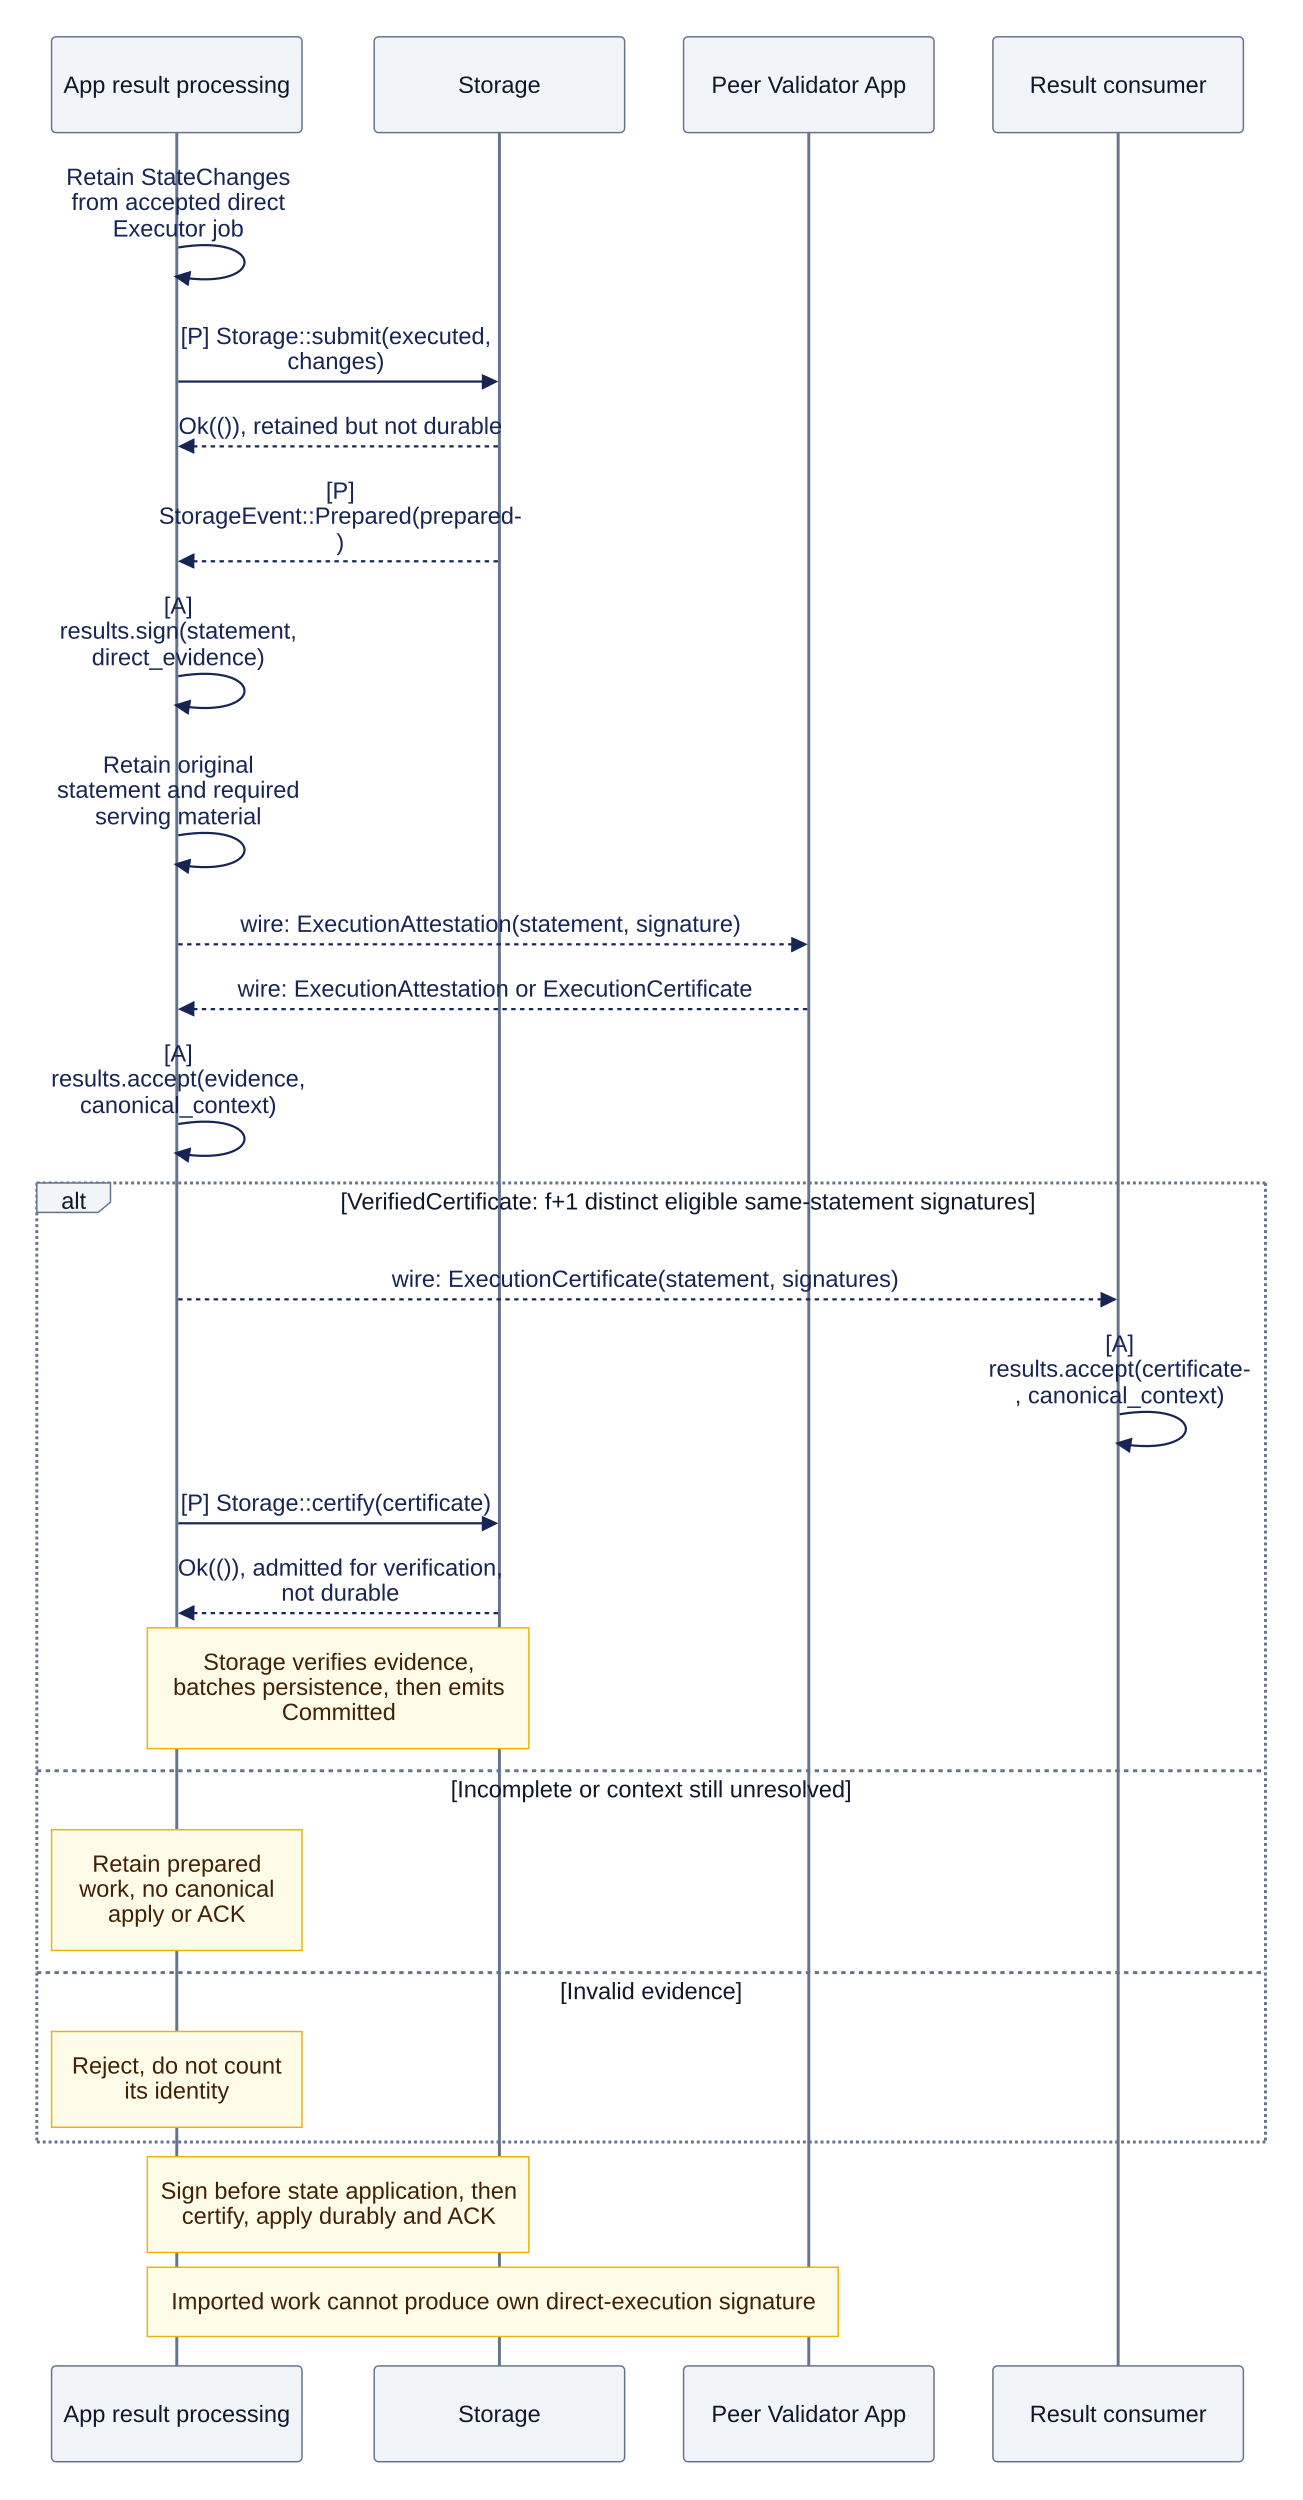
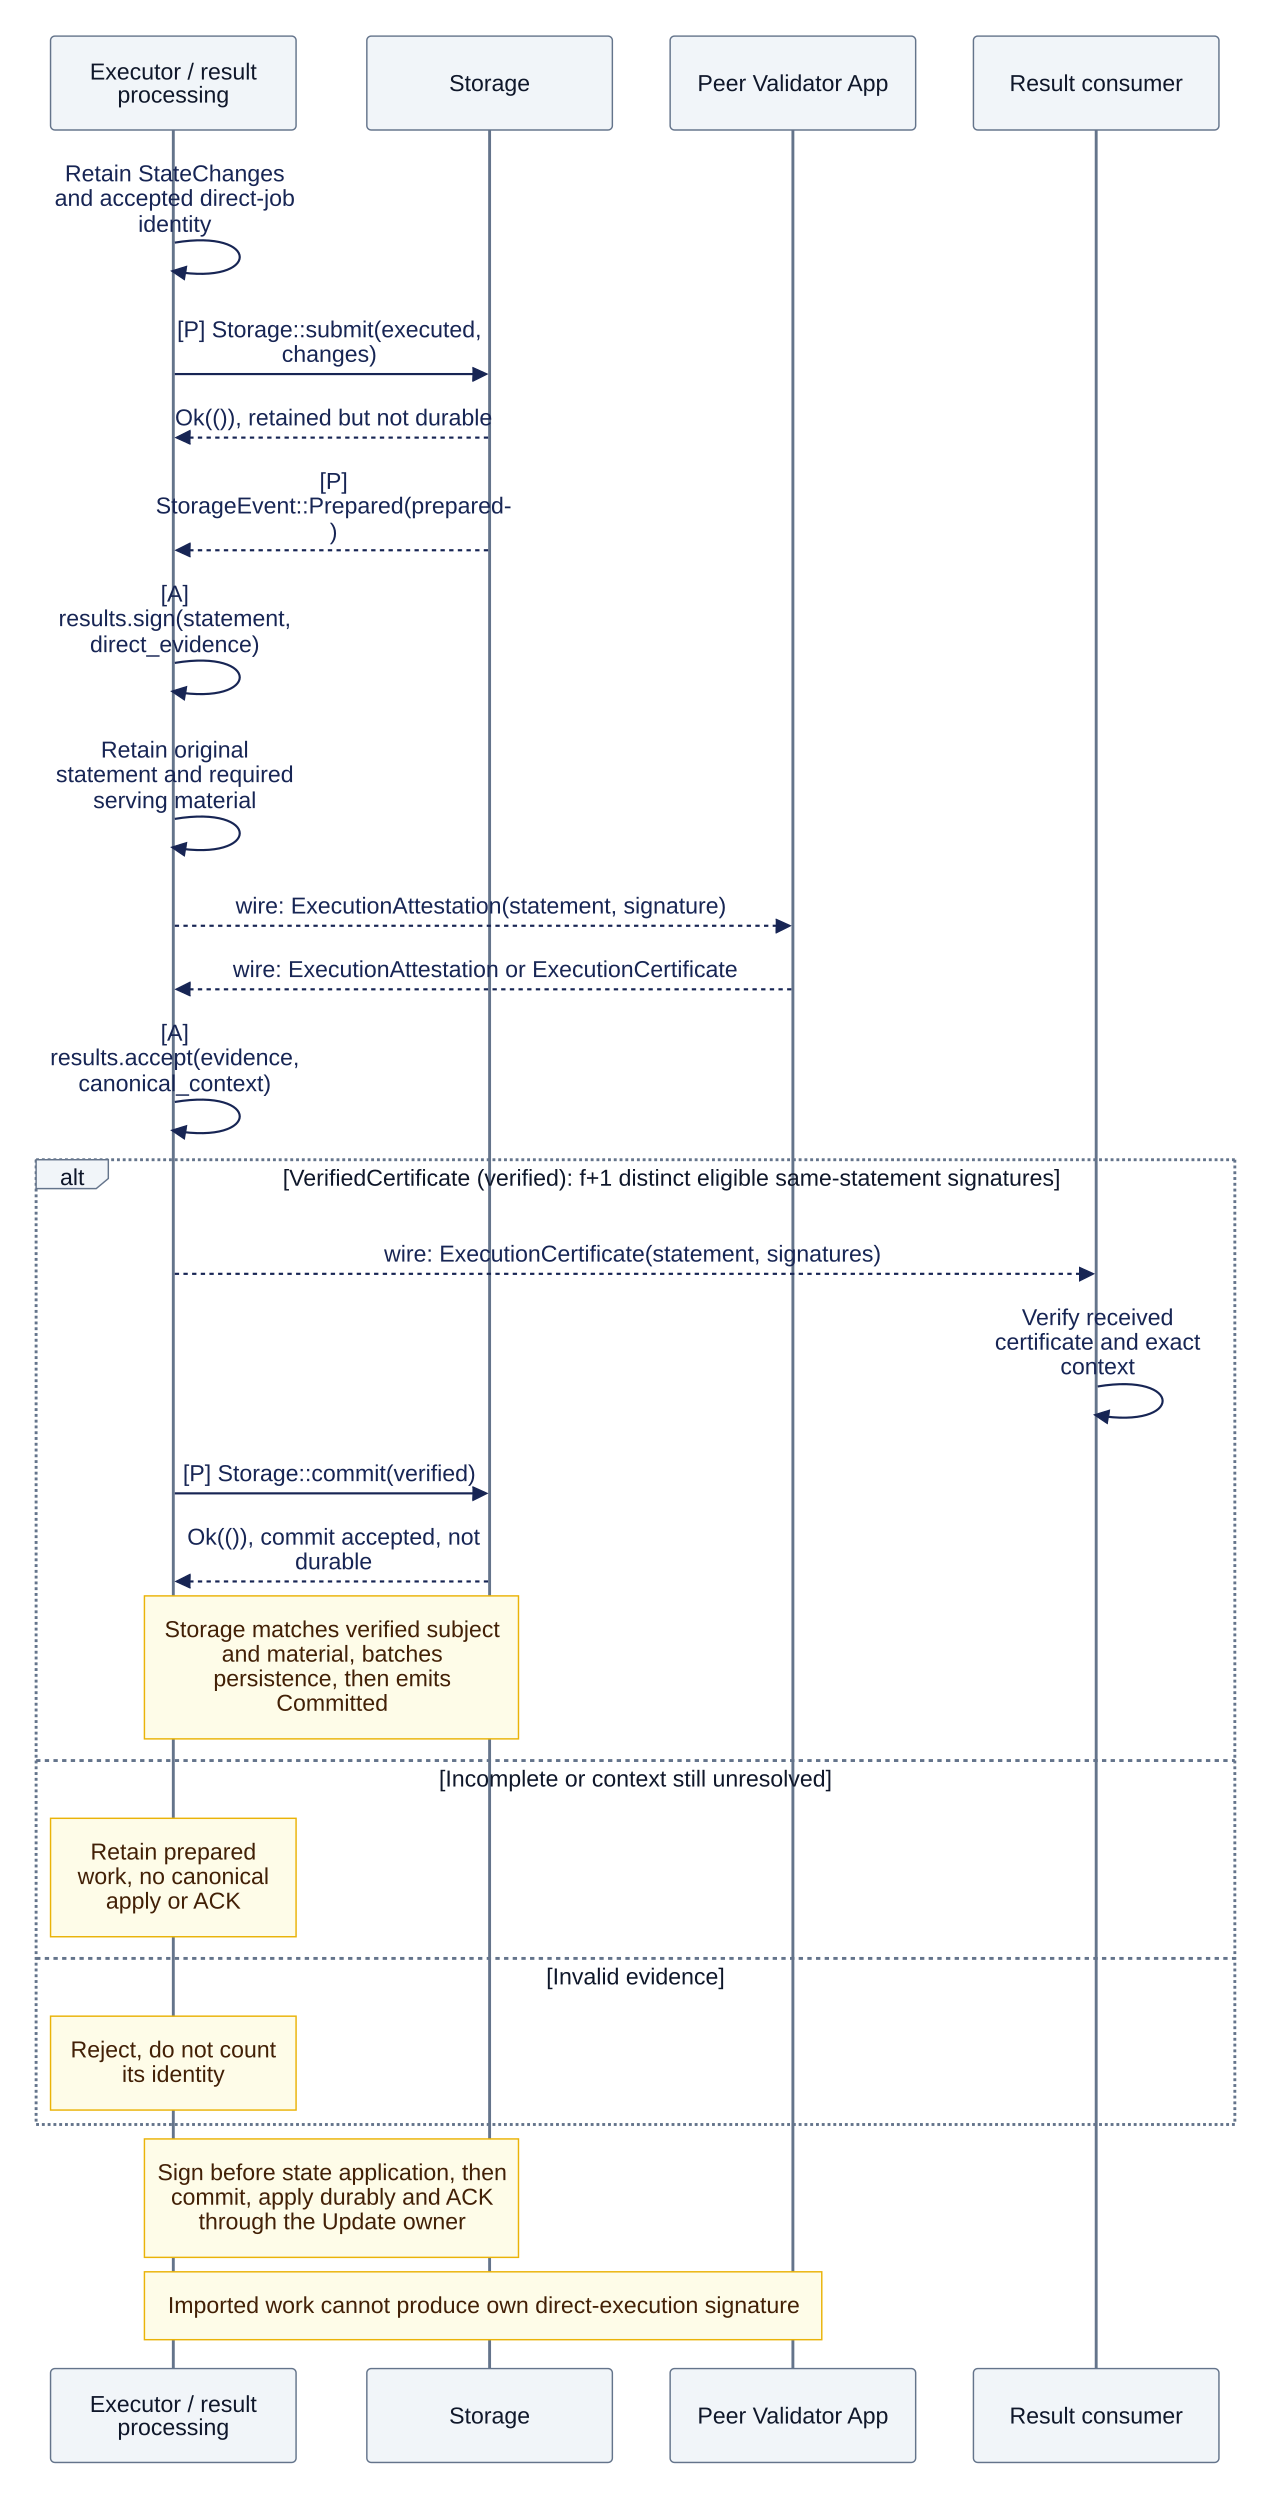
- <svg xmlns="http://www.w3.org/2000/svg" id="diagram-11" width="884" height="1697" viewBox="-35 -25 884 1697" role="graphics-document document" aria-roledescription="sequence">
-   <g>
-     <rect x="639" y="1581" fill="#eaeaea" stroke="#666" width="170" height="65" name="R" rx="3" ry="3" class="actor actor-bottom" />
-     <text x="724" y="1613.5" dominant-baseline="central" alignment-baseline="central" class="actor actor-box" style="text-anchor: middle; font-size: 16px; font-weight: 400; font-family: Arial, &quot;Apple SD Gothic Neo&quot;, sans-serif;">
+ <svg xmlns="http://www.w3.org/2000/svg" id="diagram-11" width="880" height="1731" viewBox="-35 -25 880 1731" role="graphics-document document" aria-roledescription="sequence">
+   <g>
+     <rect x="639" y="1615" fill="#eaeaea" stroke="#666" width="170" height="65" name="R" rx="3" ry="3" class="actor actor-bottom" />
+     <text x="724" y="1647.5" dominant-baseline="central" alignment-baseline="central" class="actor actor-box" style="text-anchor: middle; font-size: 16px; font-weight: 400; font-family: Arial, &quot;Apple SD Gothic Neo&quot;, sans-serif;">
      <tspan x="724" dy="0">Result consumer</tspan>
    </text>
  </g>
  <g>
-     <rect x="429" y="1581" fill="#eaeaea" stroke="#666" width="170" height="65" name="P" rx="3" ry="3" class="actor actor-bottom" />
-     <text x="514" y="1613.5" dominant-baseline="central" alignment-baseline="central" class="actor actor-box" style="text-anchor: middle; font-size: 16px; font-weight: 400; font-family: Arial, &quot;Apple SD Gothic Neo&quot;, sans-serif;">
+     <rect x="429" y="1615" fill="#eaeaea" stroke="#666" width="170" height="65" name="P" rx="3" ry="3" class="actor actor-bottom" />
+     <text x="514" y="1647.5" dominant-baseline="central" alignment-baseline="central" class="actor actor-box" style="text-anchor: middle; font-size: 16px; font-weight: 400; font-family: Arial, &quot;Apple SD Gothic Neo&quot;, sans-serif;">
      <tspan x="514" dy="0">Peer Validator App</tspan>
    </text>
  </g>
  <g>
-     <rect x="219" y="1581" fill="#eaeaea" stroke="#666" width="170" height="65" name="S" rx="3" ry="3" class="actor actor-bottom" />
-     <text x="304" y="1613.5" dominant-baseline="central" alignment-baseline="central" class="actor actor-box" style="text-anchor: middle; font-size: 16px; font-weight: 400; font-family: Arial, &quot;Apple SD Gothic Neo&quot;, sans-serif;">
+     <rect x="219" y="1615" fill="#eaeaea" stroke="#666" width="170" height="65" name="S" rx="3" ry="3" class="actor actor-bottom" />
+     <text x="304" y="1647.5" dominant-baseline="central" alignment-baseline="central" class="actor actor-box" style="text-anchor: middle; font-size: 16px; font-weight: 400; font-family: Arial, &quot;Apple SD Gothic Neo&quot;, sans-serif;">
      <tspan x="304" dy="0">Storage</tspan>
    </text>
  </g>
  <g>
-     <rect x="0" y="1581" fill="#eaeaea" stroke="#666" width="170" height="65" name="A" rx="3" ry="3" class="actor actor-bottom" />
-     <text x="85" y="1613.5" dominant-baseline="central" alignment-baseline="central" class="actor actor-box" style="text-anchor: middle; font-size: 16px; font-weight: 400; font-family: Arial, &quot;Apple SD Gothic Neo&quot;, sans-serif;">
-       <tspan x="85" dy="0">App result processing</tspan>
-     </text>
-   </g>
-   <g>
-     <line id="actor45" x1="724" y1="65" x2="724" y2="1581" class="actor-line 200" stroke-width="0.5px" stroke="#999" name="R" />
+     <rect x="0" y="1615" fill="#eaeaea" stroke="#666" width="170" height="65" name="A" rx="3" ry="3" class="actor actor-bottom" />
+     <text x="85" y="1647.5" dominant-baseline="central" alignment-baseline="central" class="actor actor-box" style="text-anchor: middle; font-size: 16px; font-weight: 400; font-family: Arial, &quot;Apple SD Gothic Neo&quot;, sans-serif;">
+       <tspan x="85" dy="-8">Executor / result</tspan>
+     </text>
+     <text x="85" y="1647.5" dominant-baseline="central" alignment-baseline="central" class="actor actor-box" style="text-anchor: middle; font-size: 16px; font-weight: 400; font-family: Arial, &quot;Apple SD Gothic Neo&quot;, sans-serif;">
+       <tspan x="85" dy="8">processing</tspan>
+     </text>
+   </g>
+   <g>
+     <line id="actor45" x1="724" y1="65" x2="724" y2="1615" class="actor-line 200" stroke-width="0.5px" stroke="#999" name="R" />
    <g id="root-45">
      <rect x="639" y="0" fill="#eaeaea" stroke="#666" width="170" height="65" name="R" rx="3" ry="3" class="actor actor-top" />
      <text x="724" y="32.5" dominant-baseline="central" alignment-baseline="central" class="actor actor-box" style="text-anchor: middle; font-size: 16px; font-weight: 400; font-family: Arial, &quot;Apple SD Gothic Neo&quot;, sans-serif;">
        <tspan x="724" dy="0">Result consumer</tspan>
      </text>
    </g>
  </g>
  <g>
-     <line id="actor44" x1="514" y1="65" x2="514" y2="1581" class="actor-line 200" stroke-width="0.5px" stroke="#999" name="P" />
+     <line id="actor44" x1="514" y1="65" x2="514" y2="1615" class="actor-line 200" stroke-width="0.5px" stroke="#999" name="P" />
    <g id="root-44">
      <rect x="429" y="0" fill="#eaeaea" stroke="#666" width="170" height="65" name="P" rx="3" ry="3" class="actor actor-top" />
      <text x="514" y="32.5" dominant-baseline="central" alignment-baseline="central" class="actor actor-box" style="text-anchor: middle; font-size: 16px; font-weight: 400; font-family: Arial, &quot;Apple SD Gothic Neo&quot;, sans-serif;">
        <tspan x="514" dy="0">Peer Validator App</tspan>
      </text>
    </g>
  </g>
  <g>
-     <line id="actor43" x1="304" y1="65" x2="304" y2="1581" class="actor-line 200" stroke-width="0.5px" stroke="#999" name="S" />
+     <line id="actor43" x1="304" y1="65" x2="304" y2="1615" class="actor-line 200" stroke-width="0.5px" stroke="#999" name="S" />
    <g id="root-43">
      <rect x="219" y="0" fill="#eaeaea" stroke="#666" width="170" height="65" name="S" rx="3" ry="3" class="actor actor-top" />
      <text x="304" y="32.5" dominant-baseline="central" alignment-baseline="central" class="actor actor-box" style="text-anchor: middle; font-size: 16px; font-weight: 400; font-family: Arial, &quot;Apple SD Gothic Neo&quot;, sans-serif;">
        <tspan x="304" dy="0">Storage</tspan>
      </text>
    </g>
  </g>
  <g>
-     <line id="actor42" x1="85" y1="65" x2="85" y2="1581" class="actor-line 200" stroke-width="0.5px" stroke="#999" name="A" />
+     <line id="actor42" x1="85" y1="65" x2="85" y2="1615" class="actor-line 200" stroke-width="0.5px" stroke="#999" name="A" />
    <g id="root-42">
      <rect x="0" y="0" fill="#eaeaea" stroke="#666" width="170" height="65" name="A" rx="3" ry="3" class="actor actor-top" />
      <text x="85" y="32.5" dominant-baseline="central" alignment-baseline="central" class="actor actor-box" style="text-anchor: middle; font-size: 16px; font-weight: 400; font-family: Arial, &quot;Apple SD Gothic Neo&quot;, sans-serif;">
-         <tspan x="85" dy="0">App result processing</tspan>
+         <tspan x="85" dy="-8">Executor / result</tspan>
+       </text>
+       <text x="85" y="32.5" dominant-baseline="central" alignment-baseline="central" class="actor actor-box" style="text-anchor: middle; font-size: 16px; font-weight: 400; font-family: Arial, &quot;Apple SD Gothic Neo&quot;, sans-serif;">
+         <tspan x="85" dy="8">processing</tspan>
      </text>
    </g>
  </g>
  <style>#diagram-11{font-family:Arial,Apple SD Gothic Neo,sans-serif;font-size:16px;fill:#172554;}@keyframes edge-animation-frame{from{stroke-dashoffset:0;}}@keyframes dash{to{stroke-dashoffset:0;}}#diagram-11 .edge-animation-slow{stroke-dasharray:9,5!important;stroke-dashoffset:900;animation:dash 50s linear infinite;stroke-linecap:round;}#diagram-11 .edge-animation-fast{stroke-dasharray:9,5!important;stroke-dashoffset:900;animation:dash 20s linear infinite;stroke-linecap:round;}#diagram-11 .error-icon{fill:hsl(45.882, 100%, 100%);}#diagram-11 .error-text{fill:#000000;stroke:#000000;}#diagram-11 .edge-thickness-normal{stroke-width:1px;}#diagram-11 .edge-thickness-thick{stroke-width:3.5px;}#diagram-11 .edge-pattern-solid{stroke-dasharray:0;}#diagram-11 .edge-thickness-invisible{stroke-width:0;fill:none;}#diagram-11 .edge-pattern-dashed{stroke-dasharray:3;}#diagram-11 .edge-pattern-dotted{stroke-dasharray:2;}#diagram-11 .marker{fill:#475569;stroke:#475569;}#diagram-11 .marker.cross{stroke:#475569;}#diagram-11 svg{font-family:Arial,Apple SD Gothic Neo,sans-serif;font-size:16px;}#diagram-11 p{margin:0;}#diagram-11 .actor{stroke:#64748b;fill:#f1f5f9;}#diagram-11 text.actor&gt;tspan{fill:#0f172a;stroke:none;}#diagram-11 .actor-line{stroke:#64748b;}#diagram-11 .innerArc{stroke-width:1.5;stroke-dasharray:none;}#diagram-11 .messageLine0{stroke-width:1.5;stroke-dasharray:none;stroke:#172554;}#diagram-11 .messageLine1{stroke-width:1.5;stroke-dasharray:2,2;stroke:#172554;}#diagram-11 #arrowhead path{fill:#172554;stroke:#172554;}#diagram-11 .sequenceNumber{fill:#b8aa96;}#diagram-11 #sequencenumber{fill:#172554;}#diagram-11 #crosshead path{fill:#172554;stroke:#172554;}#diagram-11 .messageText{fill:#172554;stroke:none;}#diagram-11 .labelBox{stroke:#64748b;fill:#f1f5f9;}#diagram-11 .labelText,#diagram-11 .labelText&gt;tspan{fill:#0f172a;stroke:none;}#diagram-11 .loopText,#diagram-11 .loopText&gt;tspan{fill:#0f172a;stroke:none;}#diagram-11 .loopLine{stroke-width:2px;stroke-dasharray:2,2;stroke:#64748b;fill:#64748b;}#diagram-11 .note{stroke:#eab308;fill:#fefce8;}#diagram-11 .noteText,#diagram-11 .noteText&gt;tspan{fill:#422006;stroke:none;}#diagram-11 .activation0{fill:hsl(105.882, 100%, 96.667%);stroke:hsl(105.882, 100%, 86.667%);}#diagram-11 .activation1{fill:hsl(105.882, 100%, 96.667%);stroke:hsl(105.882, 100%, 86.667%);}#diagram-11 .activation2{fill:hsl(105.882, 100%, 96.667%);stroke:hsl(105.882, 100%, 86.667%);}#diagram-11 .actorPopupMenu{position:absolute;}#diagram-11 .actorPopupMenuPanel{position:absolute;fill:#f1f5f9;box-shadow:0px 8px 16px 0px rgba(0,0,0,0.2);filter:drop-shadow(3px 5px 2px rgb(0 0 0 / 0.4));}#diagram-11 .actor-man line{stroke:#64748b;fill:#f1f5f9;}#diagram-11 .actor-man circle,#diagram-11 line{stroke:#64748b;fill:#f1f5f9;stroke-width:2px;}#diagram-11 :root{--mermaid-font-family:Arial,Apple SD Gothic Neo,sans-serif;}</style>
  <g />
  <defs>
    <symbol id="computer" width="24" height="24">
      <path transform="scale(.5)" d="M2 2v13h20v-13h-20zm18 11h-16v-9h16v9zm-10.228 6l.466-1h3.524l.467 1h-4.457zm14.228 3h-24l2-6h2.104l-1.33 4h18.45l-1.297-4h2.073l2 6zm-5-10h-14v-7h14v7z" />
    </symbol>
  </defs>
  <defs>
    <symbol id="database" fill-rule="evenodd" clip-rule="evenodd">
      <path transform="scale(.5)" d="M12.258.001l.256.004.255.005.253.008.251.01.249.012.247.015.246.016.242.019.241.02.239.023.236.024.233.027.231.028.229.031.225.032.223.034.22.036.217.038.214.04.211.041.208.043.205.045.201.046.198.048.194.05.191.051.187.053.183.054.18.056.175.057.172.059.168.06.163.061.16.063.155.064.15.066.074.033.073.033.071.034.07.034.069.035.068.035.067.035.066.035.064.036.064.036.062.036.06.036.06.037.058.037.058.037.055.038.055.038.053.038.052.038.051.039.05.039.048.039.047.039.045.04.044.04.043.04.041.04.04.041.039.041.037.041.036.041.034.041.033.042.032.042.03.042.029.042.027.042.026.043.024.043.023.043.021.043.02.043.018.044.017.043.015.044.013.044.012.044.011.045.009.044.007.045.006.045.004.045.002.045.001.045v17l-.001.045-.002.045-.004.045-.006.045-.007.045-.009.044-.011.045-.012.044-.013.044-.015.044-.017.043-.018.044-.02.043-.021.043-.023.043-.024.043-.026.043-.027.042-.029.042-.03.042-.032.042-.033.042-.034.041-.036.041-.037.041-.039.041-.04.041-.041.04-.043.04-.044.04-.045.04-.047.039-.048.039-.05.039-.051.039-.052.038-.053.038-.055.038-.055.038-.058.037-.058.037-.06.037-.06.036-.062.036-.064.036-.064.036-.066.035-.067.035-.068.035-.069.035-.07.034-.071.034-.073.033-.074.033-.15.066-.155.064-.16.063-.163.061-.168.06-.172.059-.175.057-.18.056-.183.054-.187.053-.191.051-.194.05-.198.048-.201.046-.205.045-.208.043-.211.041-.214.04-.217.038-.22.036-.223.034-.225.032-.229.031-.231.028-.233.027-.236.024-.239.023-.241.02-.242.019-.246.016-.247.015-.249.012-.251.01-.253.008-.255.005-.256.004-.258.001-.258-.001-.256-.004-.255-.005-.253-.008-.251-.01-.249-.012-.247-.015-.245-.016-.243-.019-.241-.02-.238-.023-.236-.024-.234-.027-.231-.028-.228-.031-.226-.032-.223-.034-.22-.036-.217-.038-.214-.04-.211-.041-.208-.043-.204-.045-.201-.046-.198-.048-.195-.05-.19-.051-.187-.053-.184-.054-.179-.056-.176-.057-.172-.059-.167-.06-.164-.061-.159-.063-.155-.064-.151-.066-.074-.033-.072-.033-.072-.034-.07-.034-.069-.035-.068-.035-.067-.035-.066-.035-.064-.036-.063-.036-.062-.036-.061-.036-.06-.037-.058-.037-.057-.037-.056-.038-.055-.038-.053-.038-.052-.038-.051-.039-.049-.039-.049-.039-.046-.039-.046-.04-.044-.04-.043-.04-.041-.04-.04-.041-.039-.041-.037-.041-.036-.041-.034-.041-.033-.042-.032-.042-.03-.042-.029-.042-.027-.042-.026-.043-.024-.043-.023-.043-.021-.043-.02-.043-.018-.044-.017-.043-.015-.044-.013-.044-.012-.044-.011-.045-.009-.044-.007-.045-.006-.045-.004-.045-.002-.045-.001-.045v-17l.001-.045.002-.045.004-.045.006-.045.007-.045.009-.044.011-.045.012-.044.013-.044.015-.044.017-.043.018-.044.02-.043.021-.043.023-.043.024-.043.026-.043.027-.042.029-.042.03-.042.032-.042.033-.042.034-.041.036-.041.037-.041.039-.041.04-.041.041-.04.043-.04.044-.04.046-.04.046-.039.049-.039.049-.039.051-.039.052-.038.053-.038.055-.038.056-.038.057-.037.058-.037.06-.037.061-.036.062-.036.063-.036.064-.036.066-.035.067-.035.068-.035.069-.035.07-.034.072-.034.072-.033.074-.033.151-.066.155-.064.159-.063.164-.061.167-.06.172-.059.176-.057.179-.056.184-.054.187-.053.19-.051.195-.05.198-.048.201-.046.204-.045.208-.043.211-.041.214-.04.217-.038.22-.036.223-.034.226-.032.228-.031.231-.028.234-.027.236-.024.238-.023.241-.02.243-.019.245-.016.247-.015.249-.012.251-.01.253-.008.255-.005.256-.004.258-.001.258.001zm-9.258 20.499v.01l.001.021.003.021.004.022.005.021.006.022.007.022.009.023.01.022.011.023.012.023.013.023.015.023.016.024.017.023.018.024.019.024.021.024.022.025.023.024.024.025.052.049.056.05.061.051.066.051.07.051.075.051.079.052.084.052.088.052.092.052.097.052.102.051.105.052.11.052.114.051.119.051.123.051.127.05.131.05.135.05.139.048.144.049.147.047.152.047.155.047.16.045.163.045.167.043.171.043.176.041.178.041.183.039.187.039.19.037.194.035.197.035.202.033.204.031.209.03.212.029.216.027.219.025.222.024.226.021.23.02.233.018.236.016.24.015.243.012.246.01.249.008.253.005.256.004.259.001.26-.001.257-.004.254-.005.25-.008.247-.011.244-.012.241-.014.237-.016.233-.018.231-.021.226-.021.224-.024.22-.026.216-.027.212-.028.21-.031.205-.031.202-.034.198-.034.194-.036.191-.037.187-.039.183-.04.179-.04.175-.042.172-.043.168-.044.163-.045.16-.046.155-.046.152-.047.148-.048.143-.049.139-.049.136-.05.131-.05.126-.05.123-.051.118-.052.114-.051.11-.052.106-.052.101-.052.096-.052.092-.052.088-.053.083-.051.079-.052.074-.052.07-.051.065-.051.06-.051.056-.05.051-.05.023-.024.023-.025.021-.024.02-.024.019-.024.018-.024.017-.024.015-.023.014-.024.013-.023.012-.023.01-.023.01-.022.008-.022.006-.022.006-.022.004-.022.004-.021.001-.021.001-.021v-4.127l-.077.055-.08.053-.083.054-.085.053-.087.052-.09.052-.093.051-.095.05-.097.05-.1.049-.102.049-.105.048-.106.047-.109.047-.111.046-.114.045-.115.045-.118.044-.12.043-.122.042-.124.042-.126.041-.128.04-.13.04-.132.038-.134.038-.135.037-.138.037-.139.035-.142.035-.143.034-.144.033-.147.032-.148.031-.15.03-.151.03-.153.029-.154.027-.156.027-.158.026-.159.025-.161.024-.162.023-.163.022-.165.021-.166.02-.167.019-.169.018-.169.017-.171.016-.173.015-.173.014-.175.013-.175.012-.177.011-.178.01-.179.008-.179.008-.181.006-.182.005-.182.004-.184.003-.184.002h-.37l-.184-.002-.184-.003-.182-.004-.182-.005-.181-.006-.179-.008-.179-.008-.178-.01-.176-.011-.176-.012-.175-.013-.173-.014-.172-.015-.171-.016-.17-.017-.169-.018-.167-.019-.166-.02-.165-.021-.163-.022-.162-.023-.161-.024-.159-.025-.157-.026-.156-.027-.155-.027-.153-.029-.151-.03-.15-.03-.148-.031-.146-.032-.145-.033-.143-.034-.141-.035-.14-.035-.137-.037-.136-.037-.134-.038-.132-.038-.13-.04-.128-.04-.126-.041-.124-.042-.122-.042-.12-.044-.117-.043-.116-.045-.113-.045-.112-.046-.109-.047-.106-.047-.105-.048-.102-.049-.1-.049-.097-.05-.095-.05-.093-.052-.09-.051-.087-.052-.085-.053-.083-.054-.08-.054-.077-.054v4.127zm0-5.654v.011l.001.021.003.021.004.021.005.022.006.022.007.022.009.022.01.022.011.023.012.023.013.023.015.024.016.023.017.024.018.024.019.024.021.024.022.024.023.025.024.024.052.05.056.05.061.05.066.051.07.051.075.052.079.051.084.052.088.052.092.052.097.052.102.052.105.052.11.051.114.051.119.052.123.05.127.051.131.05.135.049.139.049.144.048.147.048.152.047.155.046.16.045.163.045.167.044.171.042.176.042.178.04.183.04.187.038.19.037.194.036.197.034.202.033.204.032.209.03.212.028.216.027.219.025.222.024.226.022.23.02.233.018.236.016.24.014.243.012.246.01.249.008.253.006.256.003.259.001.26-.001.257-.003.254-.006.25-.008.247-.01.244-.012.241-.015.237-.016.233-.018.231-.02.226-.022.224-.024.22-.025.216-.027.212-.029.21-.03.205-.032.202-.033.198-.035.194-.036.191-.037.187-.039.183-.039.179-.041.175-.042.172-.043.168-.044.163-.045.16-.045.155-.047.152-.047.148-.048.143-.048.139-.05.136-.049.131-.05.126-.051.123-.051.118-.051.114-.052.11-.052.106-.052.101-.052.096-.052.092-.052.088-.052.083-.052.079-.052.074-.051.07-.052.065-.051.06-.05.056-.051.051-.049.023-.025.023-.024.021-.025.02-.024.019-.024.018-.024.017-.024.015-.023.014-.023.013-.024.012-.022.01-.023.01-.023.008-.022.006-.022.006-.022.004-.021.004-.022.001-.021.001-.021v-4.139l-.077.054-.08.054-.083.054-.085.052-.087.053-.09.051-.093.051-.095.051-.097.05-.1.049-.102.049-.105.048-.106.047-.109.047-.111.046-.114.045-.115.044-.118.044-.12.044-.122.042-.124.042-.126.041-.128.04-.13.039-.132.039-.134.038-.135.037-.138.036-.139.036-.142.035-.143.033-.144.033-.147.033-.148.031-.15.03-.151.03-.153.028-.154.028-.156.027-.158.026-.159.025-.161.024-.162.023-.163.022-.165.021-.166.02-.167.019-.169.018-.169.017-.171.016-.173.015-.173.014-.175.013-.175.012-.177.011-.178.009-.179.009-.179.007-.181.007-.182.005-.182.004-.184.003-.184.002h-.37l-.184-.002-.184-.003-.182-.004-.182-.005-.181-.007-.179-.007-.179-.009-.178-.009-.176-.011-.176-.012-.175-.013-.173-.014-.172-.015-.171-.016-.17-.017-.169-.018-.167-.019-.166-.02-.165-.021-.163-.022-.162-.023-.161-.024-.159-.025-.157-.026-.156-.027-.155-.028-.153-.028-.151-.03-.15-.03-.148-.031-.146-.033-.145-.033-.143-.033-.141-.035-.14-.036-.137-.036-.136-.037-.134-.038-.132-.039-.13-.039-.128-.04-.126-.041-.124-.042-.122-.043-.12-.043-.117-.044-.116-.044-.113-.046-.112-.046-.109-.046-.106-.047-.105-.048-.102-.049-.1-.049-.097-.05-.095-.051-.093-.051-.09-.051-.087-.053-.085-.052-.083-.054-.08-.054-.077-.054v4.139zm0-5.666v.011l.001.02.003.022.004.021.005.022.006.021.007.022.009.023.01.022.011.023.012.023.013.023.015.023.016.024.017.024.018.023.019.024.021.025.022.024.023.024.024.025.052.05.056.05.061.05.066.051.07.051.075.052.079.051.084.052.088.052.092.052.097.052.102.052.105.051.11.052.114.051.119.051.123.051.127.05.131.05.135.05.139.049.144.048.147.048.152.047.155.046.16.045.163.045.167.043.171.043.176.042.178.04.183.04.187.038.19.037.194.036.197.034.202.033.204.032.209.03.212.028.216.027.219.025.222.024.226.021.23.02.233.018.236.017.24.014.243.012.246.01.249.008.253.006.256.003.259.001.26-.001.257-.003.254-.006.25-.008.247-.01.244-.013.241-.014.237-.016.233-.018.231-.02.226-.022.224-.024.22-.025.216-.027.212-.029.21-.03.205-.032.202-.033.198-.035.194-.036.191-.037.187-.039.183-.039.179-.041.175-.042.172-.043.168-.044.163-.045.16-.045.155-.047.152-.047.148-.048.143-.049.139-.049.136-.049.131-.051.126-.05.123-.051.118-.052.114-.051.11-.052.106-.052.101-.052.096-.052.092-.052.088-.052.083-.052.079-.052.074-.052.07-.051.065-.051.06-.051.056-.05.051-.049.023-.025.023-.025.021-.024.02-.024.019-.024.018-.024.017-.024.015-.023.014-.024.013-.023.012-.023.01-.022.01-.023.008-.022.006-.022.006-.022.004-.022.004-.021.001-.021.001-.021v-4.153l-.077.054-.08.054-.083.053-.085.053-.087.053-.09.051-.093.051-.095.051-.097.05-.1.049-.102.048-.105.048-.106.048-.109.046-.111.046-.114.046-.115.044-.118.044-.12.043-.122.043-.124.042-.126.041-.128.04-.13.039-.132.039-.134.038-.135.037-.138.036-.139.036-.142.034-.143.034-.144.033-.147.032-.148.032-.15.03-.151.03-.153.028-.154.028-.156.027-.158.026-.159.024-.161.024-.162.023-.163.023-.165.021-.166.02-.167.019-.169.018-.169.017-.171.016-.173.015-.173.014-.175.013-.175.012-.177.01-.178.01-.179.009-.179.007-.181.006-.182.006-.182.004-.184.003-.184.001-.185.001-.185-.001-.184-.001-.184-.003-.182-.004-.182-.006-.181-.006-.179-.007-.179-.009-.178-.01-.176-.01-.176-.012-.175-.013-.173-.014-.172-.015-.171-.016-.17-.017-.169-.018-.167-.019-.166-.02-.165-.021-.163-.023-.162-.023-.161-.024-.159-.024-.157-.026-.156-.027-.155-.028-.153-.028-.151-.03-.15-.03-.148-.032-.146-.032-.145-.033-.143-.034-.141-.034-.14-.036-.137-.036-.136-.037-.134-.038-.132-.039-.13-.039-.128-.041-.126-.041-.124-.041-.122-.043-.12-.043-.117-.044-.116-.044-.113-.046-.112-.046-.109-.046-.106-.048-.105-.048-.102-.048-.1-.05-.097-.049-.095-.051-.093-.051-.09-.052-.087-.052-.085-.053-.083-.053-.08-.054-.077-.054v4.153zm8.74-8.179l-.257.004-.254.005-.25.008-.247.011-.244.012-.241.014-.237.016-.233.018-.231.021-.226.022-.224.023-.22.026-.216.027-.212.028-.21.031-.205.032-.202.033-.198.034-.194.036-.191.038-.187.038-.183.04-.179.041-.175.042-.172.043-.168.043-.163.045-.16.046-.155.046-.152.048-.148.048-.143.048-.139.049-.136.05-.131.05-.126.051-.123.051-.118.051-.114.052-.11.052-.106.052-.101.052-.096.052-.092.052-.088.052-.083.052-.079.052-.074.051-.07.052-.065.051-.06.05-.056.05-.051.05-.023.025-.023.024-.021.024-.02.025-.019.024-.018.024-.017.023-.015.024-.014.023-.013.023-.012.023-.01.023-.01.022-.008.022-.006.023-.006.021-.004.022-.004.021-.001.021-.001.021.001.021.001.021.004.021.004.022.006.021.006.023.008.022.01.022.01.023.012.023.013.023.014.023.015.024.017.023.018.024.019.024.02.025.021.024.023.024.023.025.051.05.056.05.06.05.065.051.07.052.074.051.079.052.083.052.088.052.092.052.096.052.101.052.106.052.11.052.114.052.118.051.123.051.126.051.131.05.136.05.139.049.143.048.148.048.152.048.155.046.16.046.163.045.168.043.172.043.175.042.179.041.183.04.187.038.191.038.194.036.198.034.202.033.205.032.21.031.212.028.216.027.22.026.224.023.226.022.231.021.233.018.237.016.241.014.244.012.247.011.25.008.254.005.257.004.26.001.26-.001.257-.004.254-.005.25-.008.247-.011.244-.012.241-.014.237-.016.233-.018.231-.021.226-.022.224-.023.22-.026.216-.027.212-.028.21-.031.205-.032.202-.033.198-.034.194-.036.191-.038.187-.038.183-.04.179-.041.175-.042.172-.043.168-.043.163-.045.16-.046.155-.046.152-.048.148-.048.143-.048.139-.049.136-.05.131-.05.126-.051.123-.051.118-.051.114-.052.11-.052.106-.052.101-.052.096-.052.092-.052.088-.052.083-.052.079-.052.074-.051.07-.052.065-.051.06-.05.056-.05.051-.05.023-.025.023-.024.021-.024.02-.025.019-.024.018-.024.017-.023.015-.024.014-.023.013-.023.012-.023.01-.023.01-.022.008-.022.006-.023.006-.021.004-.022.004-.021.001-.021.001-.021-.001-.021-.001-.021-.004-.021-.004-.022-.006-.021-.006-.023-.008-.022-.01-.022-.01-.023-.012-.023-.013-.023-.014-.023-.015-.024-.017-.023-.018-.024-.019-.024-.02-.025-.021-.024-.023-.024-.023-.025-.051-.05-.056-.05-.06-.05-.065-.051-.07-.052-.074-.051-.079-.052-.083-.052-.088-.052-.092-.052-.096-.052-.101-.052-.106-.052-.11-.052-.114-.052-.118-.051-.123-.051-.126-.051-.131-.05-.136-.05-.139-.049-.143-.048-.148-.048-.152-.048-.155-.046-.16-.046-.163-.045-.168-.043-.172-.043-.175-.042-.179-.041-.183-.04-.187-.038-.191-.038-.194-.036-.198-.034-.202-.033-.205-.032-.21-.031-.212-.028-.216-.027-.22-.026-.224-.023-.226-.022-.231-.021-.233-.018-.237-.016-.241-.014-.244-.012-.247-.011-.25-.008-.254-.005-.257-.004-.26-.001-.26.001z" />
    </symbol>
  </defs>
  <defs>
    <symbol id="clock" width="24" height="24">
      <path transform="scale(.5)" d="M12 2c5.514 0 10 4.486 10 10s-4.486 10-10 10-10-4.486-10-10 4.486-10 10-10zm0-2c-6.627 0-12 5.373-12 12s5.373 12 12 12 12-5.373 12-12-5.373-12-12-12zm5.848 12.459c.202.038.202.333.001.372-1.907.361-6.045 1.111-6.547 1.111-.719 0-1.301-.582-1.301-1.301 0-.512.77-5.447 1.125-7.445.034-.192.312-.181.343.014l.985 6.238 5.394 1.011z" />
    </symbol>
  </defs>
  <defs>
    <marker id="arrowhead" refX="7.9" refY="5" markerUnits="userSpaceOnUse" markerWidth="12" markerHeight="12" orient="auto-start-reverse">
      <path d="M -1 0 L 10 5 L 0 10 z" />
    </marker>
  </defs>
  <defs>
    <marker id="crosshead" markerWidth="15" markerHeight="8" orient="auto" refX="4" refY="4.5">
      <path fill="none" stroke="#000000" stroke-width="1pt" d="M 1,2 L 6,7 M 6,2 L 1,7" style="stroke-dasharray: 0, 0;" />
    </marker>
  </defs>
  <defs>
    <marker id="filled-head" refX="15.5" refY="7" markerWidth="20" markerHeight="28" orient="auto">
      <path d="M 18,7 L9,13 L14,7 L9,1 Z" />
    </marker>
  </defs>
  <defs>
    <marker id="sequencenumber" refX="15" refY="15" markerWidth="60" markerHeight="40" orient="auto">
      <circle cx="15" cy="15" r="6" />
    </marker>
  </defs>
  <g>
-     <rect x="65" y="1080" fill="#EDF2AE" stroke="#666" width="259" height="82" class="note" />
+     <rect x="65" y="1080" fill="#EDF2AE" stroke="#666" width="259" height="99" class="note" />
    <text x="195" y="1088" text-anchor="middle" dominant-baseline="middle" alignment-baseline="middle" class="noteText" dy="1em" style="font-family: Arial, &quot;Apple SD Gothic Neo&quot;, sans-serif; font-size: 16px; font-weight: 400;">
-       <tspan x="195">Storage verifies evidence,</tspan>
+       <tspan x="195">Storage matches verified subject</tspan>
    </text>
    <text x="195" y="1105" text-anchor="middle" dominant-baseline="middle" alignment-baseline="middle" class="noteText" dy="1em" style="font-family: Arial, &quot;Apple SD Gothic Neo&quot;, sans-serif; font-size: 16px; font-weight: 400;">
-       <tspan x="195">batches persistence, then emits</tspan>
+       <tspan x="195">and material, batches</tspan>
    </text>
    <text x="195" y="1122" text-anchor="middle" dominant-baseline="middle" alignment-baseline="middle" class="noteText" dy="1em" style="font-family: Arial, &quot;Apple SD Gothic Neo&quot;, sans-serif; font-size: 16px; font-weight: 400;">
+       <tspan x="195">persistence, then emits</tspan>
+     </text>
+     <text x="195" y="1139" text-anchor="middle" dominant-baseline="middle" alignment-baseline="middle" class="noteText" dy="1em" style="font-family: Arial, &quot;Apple SD Gothic Neo&quot;, sans-serif; font-size: 16px; font-weight: 400;">
      <tspan x="195">Committed</tspan>
    </text>
  </g>
  <g>
-     <rect x="0" y="1217" fill="#EDF2AE" stroke="#666" width="170" height="82" class="note" />
-     <text x="85" y="1225" text-anchor="middle" dominant-baseline="middle" alignment-baseline="middle" class="noteText" dy="1em" style="font-family: Arial, &quot;Apple SD Gothic Neo&quot;, sans-serif; font-size: 16px; font-weight: 400;">
+     <rect x="0" y="1234" fill="#EDF2AE" stroke="#666" width="170" height="82" class="note" />
+     <text x="85" y="1242" text-anchor="middle" dominant-baseline="middle" alignment-baseline="middle" class="noteText" dy="1em" style="font-family: Arial, &quot;Apple SD Gothic Neo&quot;, sans-serif; font-size: 16px; font-weight: 400;">
      <tspan x="85">Retain prepared</tspan>
    </text>
-     <text x="85" y="1242" text-anchor="middle" dominant-baseline="middle" alignment-baseline="middle" class="noteText" dy="1em" style="font-family: Arial, &quot;Apple SD Gothic Neo&quot;, sans-serif; font-size: 16px; font-weight: 400;">
+     <text x="85" y="1259" text-anchor="middle" dominant-baseline="middle" alignment-baseline="middle" class="noteText" dy="1em" style="font-family: Arial, &quot;Apple SD Gothic Neo&quot;, sans-serif; font-size: 16px; font-weight: 400;">
      <tspan x="85">work, no canonical</tspan>
    </text>
-     <text x="85" y="1259" text-anchor="middle" dominant-baseline="middle" alignment-baseline="middle" class="noteText" dy="1em" style="font-family: Arial, &quot;Apple SD Gothic Neo&quot;, sans-serif; font-size: 16px; font-weight: 400;">
+     <text x="85" y="1276" text-anchor="middle" dominant-baseline="middle" alignment-baseline="middle" class="noteText" dy="1em" style="font-family: Arial, &quot;Apple SD Gothic Neo&quot;, sans-serif; font-size: 16px; font-weight: 400;">
      <tspan x="85">apply or ACK</tspan>
    </text>
  </g>
  <g>
-     <rect x="0" y="1354" fill="#EDF2AE" stroke="#666" width="170" height="65" class="note" />
-     <text x="85" y="1362" text-anchor="middle" dominant-baseline="middle" alignment-baseline="middle" class="noteText" dy="1em" style="font-family: Arial, &quot;Apple SD Gothic Neo&quot;, sans-serif; font-size: 16px; font-weight: 400;">
+     <rect x="0" y="1371" fill="#EDF2AE" stroke="#666" width="170" height="65" class="note" />
+     <text x="85" y="1379" text-anchor="middle" dominant-baseline="middle" alignment-baseline="middle" class="noteText" dy="1em" style="font-family: Arial, &quot;Apple SD Gothic Neo&quot;, sans-serif; font-size: 16px; font-weight: 400;">
      <tspan x="85">Reject, do not count</tspan>
    </text>
-     <text x="85" y="1379" text-anchor="middle" dominant-baseline="middle" alignment-baseline="middle" class="noteText" dy="1em" style="font-family: Arial, &quot;Apple SD Gothic Neo&quot;, sans-serif; font-size: 16px; font-weight: 400;">
+     <text x="85" y="1396" text-anchor="middle" dominant-baseline="middle" alignment-baseline="middle" class="noteText" dy="1em" style="font-family: Arial, &quot;Apple SD Gothic Neo&quot;, sans-serif; font-size: 16px; font-weight: 400;">
      <tspan x="85">its identity</tspan>
    </text>
  </g>
  <g>
-     <line x1="-10" y1="778" x2="824" y2="778" class="loopLine" />
-     <line x1="824" y1="778" x2="824" y2="1429" class="loopLine" />
-     <line x1="-10" y1="1429" x2="824" y2="1429" class="loopLine" />
-     <line x1="-10" y1="778" x2="-10" y2="1429" class="loopLine" />
-     <line x1="-10" y1="1177" x2="824" y2="1177" class="loopLine" style="stroke-dasharray: 3, 3;" />
-     <line x1="-10" y1="1314" x2="824" y2="1314" class="loopLine" style="stroke-dasharray: 3, 3;" />
+     <line x1="-10" y1="778" x2="820" y2="778" class="loopLine" />
+     <line x1="820" y1="778" x2="820" y2="1446" class="loopLine" />
+     <line x1="-10" y1="1446" x2="820" y2="1446" class="loopLine" />
+     <line x1="-10" y1="778" x2="-10" y2="1446" class="loopLine" />
+     <line x1="-10" y1="1194" x2="820" y2="1194" class="loopLine" style="stroke-dasharray: 3, 3;" />
+     <line x1="-10" y1="1331" x2="820" y2="1331" class="loopLine" style="stroke-dasharray: 3, 3;" />
    <polygon points="-10,778 40,778 40,791 31.6,798 -10,798" class="labelBox" />
    <text x="15" y="791" text-anchor="middle" dominant-baseline="middle" alignment-baseline="middle" class="labelText" style="font-family: Arial, &quot;Apple SD Gothic Neo&quot;, sans-serif; font-size: 16px; font-weight: 400;">alt</text>
-     <text x="432" y="796" text-anchor="middle" class="loopText" style="font-family: Arial, &quot;Apple SD Gothic Neo&quot;, sans-serif; font-size: 16px; font-weight: 400;">
-       <tspan x="432">[VerifiedCertificate: f+1 distinct eligible same-statement signatures]</tspan>
-     </text>
-     <text x="407" y="1195" text-anchor="middle" class="loopText" style="font-family: Arial, &quot;Apple SD Gothic Neo&quot;, sans-serif; font-size: 16px; font-weight: 400;">[Incomplete or context still unresolved]</text>
-     <text x="407" y="1332" text-anchor="middle" class="loopText" style="font-family: Arial, &quot;Apple SD Gothic Neo&quot;, sans-serif; font-size: 16px; font-weight: 400;">[Invalid evidence]</text>
-   </g>
-   <g>
-     <rect x="65" y="1439" fill="#EDF2AE" stroke="#666" width="259" height="65" class="note" />
-     <text x="195" y="1447" text-anchor="middle" dominant-baseline="middle" alignment-baseline="middle" class="noteText" dy="1em" style="font-family: Arial, &quot;Apple SD Gothic Neo&quot;, sans-serif; font-size: 16px; font-weight: 400;">
+     <text x="430" y="796" text-anchor="middle" class="loopText" style="font-family: Arial, &quot;Apple SD Gothic Neo&quot;, sans-serif; font-size: 16px; font-weight: 400;">
+       <tspan x="430">[VerifiedCertificate (verified): f+1 distinct eligible same-statement signatures]</tspan>
+     </text>
+     <text x="405" y="1212" text-anchor="middle" class="loopText" style="font-family: Arial, &quot;Apple SD Gothic Neo&quot;, sans-serif; font-size: 16px; font-weight: 400;">[Incomplete or context still unresolved]</text>
+     <text x="405" y="1349" text-anchor="middle" class="loopText" style="font-family: Arial, &quot;Apple SD Gothic Neo&quot;, sans-serif; font-size: 16px; font-weight: 400;">[Invalid evidence]</text>
+   </g>
+   <g>
+     <rect x="65" y="1456" fill="#EDF2AE" stroke="#666" width="259" height="82" class="note" />
+     <text x="195" y="1464" text-anchor="middle" dominant-baseline="middle" alignment-baseline="middle" class="noteText" dy="1em" style="font-family: Arial, &quot;Apple SD Gothic Neo&quot;, sans-serif; font-size: 16px; font-weight: 400;">
      <tspan x="195">Sign before state application, then</tspan>
    </text>
-     <text x="195" y="1464" text-anchor="middle" dominant-baseline="middle" alignment-baseline="middle" class="noteText" dy="1em" style="font-family: Arial, &quot;Apple SD Gothic Neo&quot;, sans-serif; font-size: 16px; font-weight: 400;">
-       <tspan x="195">certify, apply durably and ACK</tspan>
-     </text>
-   </g>
-   <g>
-     <rect x="65" y="1514" fill="#EDF2AE" stroke="#666" width="469" height="47" class="note" />
-     <text x="300" y="1522" text-anchor="middle" dominant-baseline="middle" alignment-baseline="middle" class="noteText" dy="1em" style="font-family: Arial, &quot;Apple SD Gothic Neo&quot;, sans-serif; font-size: 16px; font-weight: 400;">
+     <text x="195" y="1481" text-anchor="middle" dominant-baseline="middle" alignment-baseline="middle" class="noteText" dy="1em" style="font-family: Arial, &quot;Apple SD Gothic Neo&quot;, sans-serif; font-size: 16px; font-weight: 400;">
+       <tspan x="195">commit, apply durably and ACK</tspan>
+     </text>
+     <text x="195" y="1498" text-anchor="middle" dominant-baseline="middle" alignment-baseline="middle" class="noteText" dy="1em" style="font-family: Arial, &quot;Apple SD Gothic Neo&quot;, sans-serif; font-size: 16px; font-weight: 400;">
+       <tspan x="195">through the Update owner</tspan>
+     </text>
+   </g>
+   <g>
+     <rect x="65" y="1548" fill="#EDF2AE" stroke="#666" width="469" height="47" class="note" />
+     <text x="300" y="1556" text-anchor="middle" dominant-baseline="middle" alignment-baseline="middle" class="noteText" dy="1em" style="font-family: Arial, &quot;Apple SD Gothic Neo&quot;, sans-serif; font-size: 16px; font-weight: 400;">
      <tspan x="300">Imported work cannot produce own direct-execution signature</tspan>
    </text>
  </g>
  <text x="86" y="80" text-anchor="middle" dominant-baseline="middle" alignment-baseline="middle" class="messageText" dy="1em" style="font-family: Arial, &quot;Apple SD Gothic Neo&quot;, sans-serif; font-size: 16px; font-weight: 400;">Retain StateChanges</text>
-   <text x="86" y="97" text-anchor="middle" dominant-baseline="middle" alignment-baseline="middle" class="messageText" dy="1em" style="font-family: Arial, &quot;Apple SD Gothic Neo&quot;, sans-serif; font-size: 16px; font-weight: 400;">from accepted direct</text>
-   <text x="86" y="115" text-anchor="middle" dominant-baseline="middle" alignment-baseline="middle" class="messageText" dy="1em" style="font-family: Arial, &quot;Apple SD Gothic Neo&quot;, sans-serif; font-size: 16px; font-weight: 400;">Executor job</text>
+   <text x="86" y="97" text-anchor="middle" dominant-baseline="middle" alignment-baseline="middle" class="messageText" dy="1em" style="font-family: Arial, &quot;Apple SD Gothic Neo&quot;, sans-serif; font-size: 16px; font-weight: 400;">and accepted direct-job</text>
+   <text x="86" y="115" text-anchor="middle" dominant-baseline="middle" alignment-baseline="middle" class="messageText" dy="1em" style="font-family: Arial, &quot;Apple SD Gothic Neo&quot;, sans-serif; font-size: 16px; font-weight: 400;">identity</text>
  <path d="M 86,143 C 146,133 146,173 86,163" class="messageLine0" stroke-width="2" stroke="none" marker-end="url(#arrowhead)" style="fill: none;" />
  <text x="193" y="188" text-anchor="middle" dominant-baseline="middle" alignment-baseline="middle" class="messageText" dy="1em" style="font-family: Arial, &quot;Apple SD Gothic Neo&quot;, sans-serif; font-size: 16px; font-weight: 400;">[P] Storage::submit(executed,</text>
  <text x="193" y="205" text-anchor="middle" dominant-baseline="middle" alignment-baseline="middle" class="messageText" dy="1em" style="font-family: Arial, &quot;Apple SD Gothic Neo&quot;, sans-serif; font-size: 16px; font-weight: 400;">changes)</text>
  <line x1="86" y1="234" x2="300" y2="234" class="messageLine0" stroke-width="2" stroke="none" marker-end="url(#arrowhead)" style="fill: none;" />
  <text x="196" y="249" text-anchor="middle" dominant-baseline="middle" alignment-baseline="middle" class="messageText" dy="1em" style="font-family: Arial, &quot;Apple SD Gothic Neo&quot;, sans-serif; font-size: 16px; font-weight: 400;">Ok(()), retained but not durable</text>
  <line x1="303" y1="278" x2="89" y2="278" class="messageLine1" stroke-width="2" stroke="none" marker-end="url(#arrowhead)" style="stroke-dasharray: 3, 3; fill: none;" />
  <text x="196" y="293" text-anchor="middle" dominant-baseline="middle" alignment-baseline="middle" class="messageText" dy="1em" style="font-family: Arial, &quot;Apple SD Gothic Neo&quot;, sans-serif; font-size: 16px; font-weight: 400;">[P]</text>
  <text x="196" y="310" text-anchor="middle" dominant-baseline="middle" alignment-baseline="middle" class="messageText" dy="1em" style="font-family: Arial, &quot;Apple SD Gothic Neo&quot;, sans-serif; font-size: 16px; font-weight: 400;">StorageEvent::Prepared(prepared-</text>
  <text x="196" y="328" text-anchor="middle" dominant-baseline="middle" alignment-baseline="middle" class="messageText" dy="1em" style="font-family: Arial, &quot;Apple SD Gothic Neo&quot;, sans-serif; font-size: 16px; font-weight: 400;">)</text>
  <line x1="303" y1="356" x2="89" y2="356" class="messageLine1" stroke-width="2" stroke="none" marker-end="url(#arrowhead)" style="stroke-dasharray: 3, 3; fill: none;" />
  <text x="86" y="371" text-anchor="middle" dominant-baseline="middle" alignment-baseline="middle" class="messageText" dy="1em" style="font-family: Arial, &quot;Apple SD Gothic Neo&quot;, sans-serif; font-size: 16px; font-weight: 400;">[A]</text>
  <text x="86" y="388" text-anchor="middle" dominant-baseline="middle" alignment-baseline="middle" class="messageText" dy="1em" style="font-family: Arial, &quot;Apple SD Gothic Neo&quot;, sans-serif; font-size: 16px; font-weight: 400;">results.sign(statement,</text>
  <text x="86" y="406" text-anchor="middle" dominant-baseline="middle" alignment-baseline="middle" class="messageText" dy="1em" style="font-family: Arial, &quot;Apple SD Gothic Neo&quot;, sans-serif; font-size: 16px; font-weight: 400;">direct_evidence)</text>
  <path d="M 86,434 C 146,424 146,464 86,454" class="messageLine0" stroke-width="2" stroke="none" marker-end="url(#arrowhead)" style="fill: none;" />
  <text x="86" y="479" text-anchor="middle" dominant-baseline="middle" alignment-baseline="middle" class="messageText" dy="1em" style="font-family: Arial, &quot;Apple SD Gothic Neo&quot;, sans-serif; font-size: 16px; font-weight: 400;">Retain original</text>
  <text x="86" y="496" text-anchor="middle" dominant-baseline="middle" alignment-baseline="middle" class="messageText" dy="1em" style="font-family: Arial, &quot;Apple SD Gothic Neo&quot;, sans-serif; font-size: 16px; font-weight: 400;">statement and required</text>
  <text x="86" y="514" text-anchor="middle" dominant-baseline="middle" alignment-baseline="middle" class="messageText" dy="1em" style="font-family: Arial, &quot;Apple SD Gothic Neo&quot;, sans-serif; font-size: 16px; font-weight: 400;">serving material</text>
  <path d="M 86,542 C 146,532 146,572 86,562" class="messageLine0" stroke-width="2" stroke="none" marker-end="url(#arrowhead)" style="fill: none;" />
  <text x="298" y="587" text-anchor="middle" dominant-baseline="middle" alignment-baseline="middle" class="messageText" dy="1em" style="font-family: Arial, &quot;Apple SD Gothic Neo&quot;, sans-serif; font-size: 16px; font-weight: 400;">wire: ExecutionAttestation(statement, signature)</text>
  <line x1="86" y1="616" x2="510" y2="616" class="messageLine1" stroke-width="2" stroke="none" marker-end="url(#arrowhead)" style="stroke-dasharray: 3, 3; fill: none;" />
  <text x="301" y="631" text-anchor="middle" dominant-baseline="middle" alignment-baseline="middle" class="messageText" dy="1em" style="font-family: Arial, &quot;Apple SD Gothic Neo&quot;, sans-serif; font-size: 16px; font-weight: 400;">wire: ExecutionAttestation or ExecutionCertificate</text>
  <line x1="513" y1="660" x2="89" y2="660" class="messageLine1" stroke-width="2" stroke="none" marker-end="url(#arrowhead)" style="stroke-dasharray: 3, 3; fill: none;" />
  <text x="86" y="675" text-anchor="middle" dominant-baseline="middle" alignment-baseline="middle" class="messageText" dy="1em" style="font-family: Arial, &quot;Apple SD Gothic Neo&quot;, sans-serif; font-size: 16px; font-weight: 400;">[A]</text>
  <text x="86" y="692" text-anchor="middle" dominant-baseline="middle" alignment-baseline="middle" class="messageText" dy="1em" style="font-family: Arial, &quot;Apple SD Gothic Neo&quot;, sans-serif; font-size: 16px; font-weight: 400;">results.accept(evidence,</text>
  <text x="86" y="710" text-anchor="middle" dominant-baseline="middle" alignment-baseline="middle" class="messageText" dy="1em" style="font-family: Arial, &quot;Apple SD Gothic Neo&quot;, sans-serif; font-size: 16px; font-weight: 400;">canonical_context)</text>
  <path d="M 86,738 C 146,728 146,768 86,758" class="messageLine0" stroke-width="2" stroke="none" marker-end="url(#arrowhead)" style="fill: none;" />
  <text x="403" y="828" text-anchor="middle" dominant-baseline="middle" alignment-baseline="middle" class="messageText" dy="1em" style="font-family: Arial, &quot;Apple SD Gothic Neo&quot;, sans-serif; font-size: 16px; font-weight: 400;">wire: ExecutionCertificate(statement, signatures)</text>
  <line x1="86" y1="857" x2="720" y2="857" class="messageLine1" stroke-width="2" stroke="none" marker-end="url(#arrowhead)" style="stroke-dasharray: 3, 3; fill: none;" />
-   <text x="725" y="872" text-anchor="middle" dominant-baseline="middle" alignment-baseline="middle" class="messageText" dy="1em" style="font-family: Arial, &quot;Apple SD Gothic Neo&quot;, sans-serif; font-size: 16px; font-weight: 400;">[A]</text>
-   <text x="725" y="889" text-anchor="middle" dominant-baseline="middle" alignment-baseline="middle" class="messageText" dy="1em" style="font-family: Arial, &quot;Apple SD Gothic Neo&quot;, sans-serif; font-size: 16px; font-weight: 400;">results.accept(certificate-</text>
-   <text x="725" y="907" text-anchor="middle" dominant-baseline="middle" alignment-baseline="middle" class="messageText" dy="1em" style="font-family: Arial, &quot;Apple SD Gothic Neo&quot;, sans-serif; font-size: 16px; font-weight: 400;">, canonical_context)</text>
+   <text x="725" y="872" text-anchor="middle" dominant-baseline="middle" alignment-baseline="middle" class="messageText" dy="1em" style="font-family: Arial, &quot;Apple SD Gothic Neo&quot;, sans-serif; font-size: 16px; font-weight: 400;">Verify received</text>
+   <text x="725" y="889" text-anchor="middle" dominant-baseline="middle" alignment-baseline="middle" class="messageText" dy="1em" style="font-family: Arial, &quot;Apple SD Gothic Neo&quot;, sans-serif; font-size: 16px; font-weight: 400;">certificate and exact</text>
+   <text x="725" y="906" text-anchor="middle" dominant-baseline="middle" alignment-baseline="middle" class="messageText" dy="1em" style="font-family: Arial, &quot;Apple SD Gothic Neo&quot;, sans-serif; font-size: 16px; font-weight: 400;">context</text>
  <path d="M 725,935 C 785,925 785,965 725,955" class="messageLine0" stroke-width="2" stroke="none" marker-end="url(#arrowhead)" style="fill: none;" />
-   <text x="193" y="980" text-anchor="middle" dominant-baseline="middle" alignment-baseline="middle" class="messageText" dy="1em" style="font-family: Arial, &quot;Apple SD Gothic Neo&quot;, sans-serif; font-size: 16px; font-weight: 400;">[P] Storage::certify(certificate)</text>
+   <text x="193" y="980" text-anchor="middle" dominant-baseline="middle" alignment-baseline="middle" class="messageText" dy="1em" style="font-family: Arial, &quot;Apple SD Gothic Neo&quot;, sans-serif; font-size: 16px; font-weight: 400;">[P] Storage::commit(verified)</text>
  <line x1="86" y1="1009" x2="300" y2="1009" class="messageLine0" stroke-width="2" stroke="none" marker-end="url(#arrowhead)" style="fill: none;" />
-   <text x="196" y="1024" text-anchor="middle" dominant-baseline="middle" alignment-baseline="middle" class="messageText" dy="1em" style="font-family: Arial, &quot;Apple SD Gothic Neo&quot;, sans-serif; font-size: 16px; font-weight: 400;">Ok(()), admitted for verification,</text>
-   <text x="196" y="1041" text-anchor="middle" dominant-baseline="middle" alignment-baseline="middle" class="messageText" dy="1em" style="font-family: Arial, &quot;Apple SD Gothic Neo&quot;, sans-serif; font-size: 16px; font-weight: 400;">not durable</text>
+   <text x="196" y="1024" text-anchor="middle" dominant-baseline="middle" alignment-baseline="middle" class="messageText" dy="1em" style="font-family: Arial, &quot;Apple SD Gothic Neo&quot;, sans-serif; font-size: 16px; font-weight: 400;">Ok(()), commit accepted, not</text>
+   <text x="196" y="1041" text-anchor="middle" dominant-baseline="middle" alignment-baseline="middle" class="messageText" dy="1em" style="font-family: Arial, &quot;Apple SD Gothic Neo&quot;, sans-serif; font-size: 16px; font-weight: 400;">durable</text>
  <line x1="303" y1="1070" x2="89" y2="1070" class="messageLine1" stroke-width="2" stroke="none" marker-end="url(#arrowhead)" style="stroke-dasharray: 3, 3; fill: none;" />
</svg>
